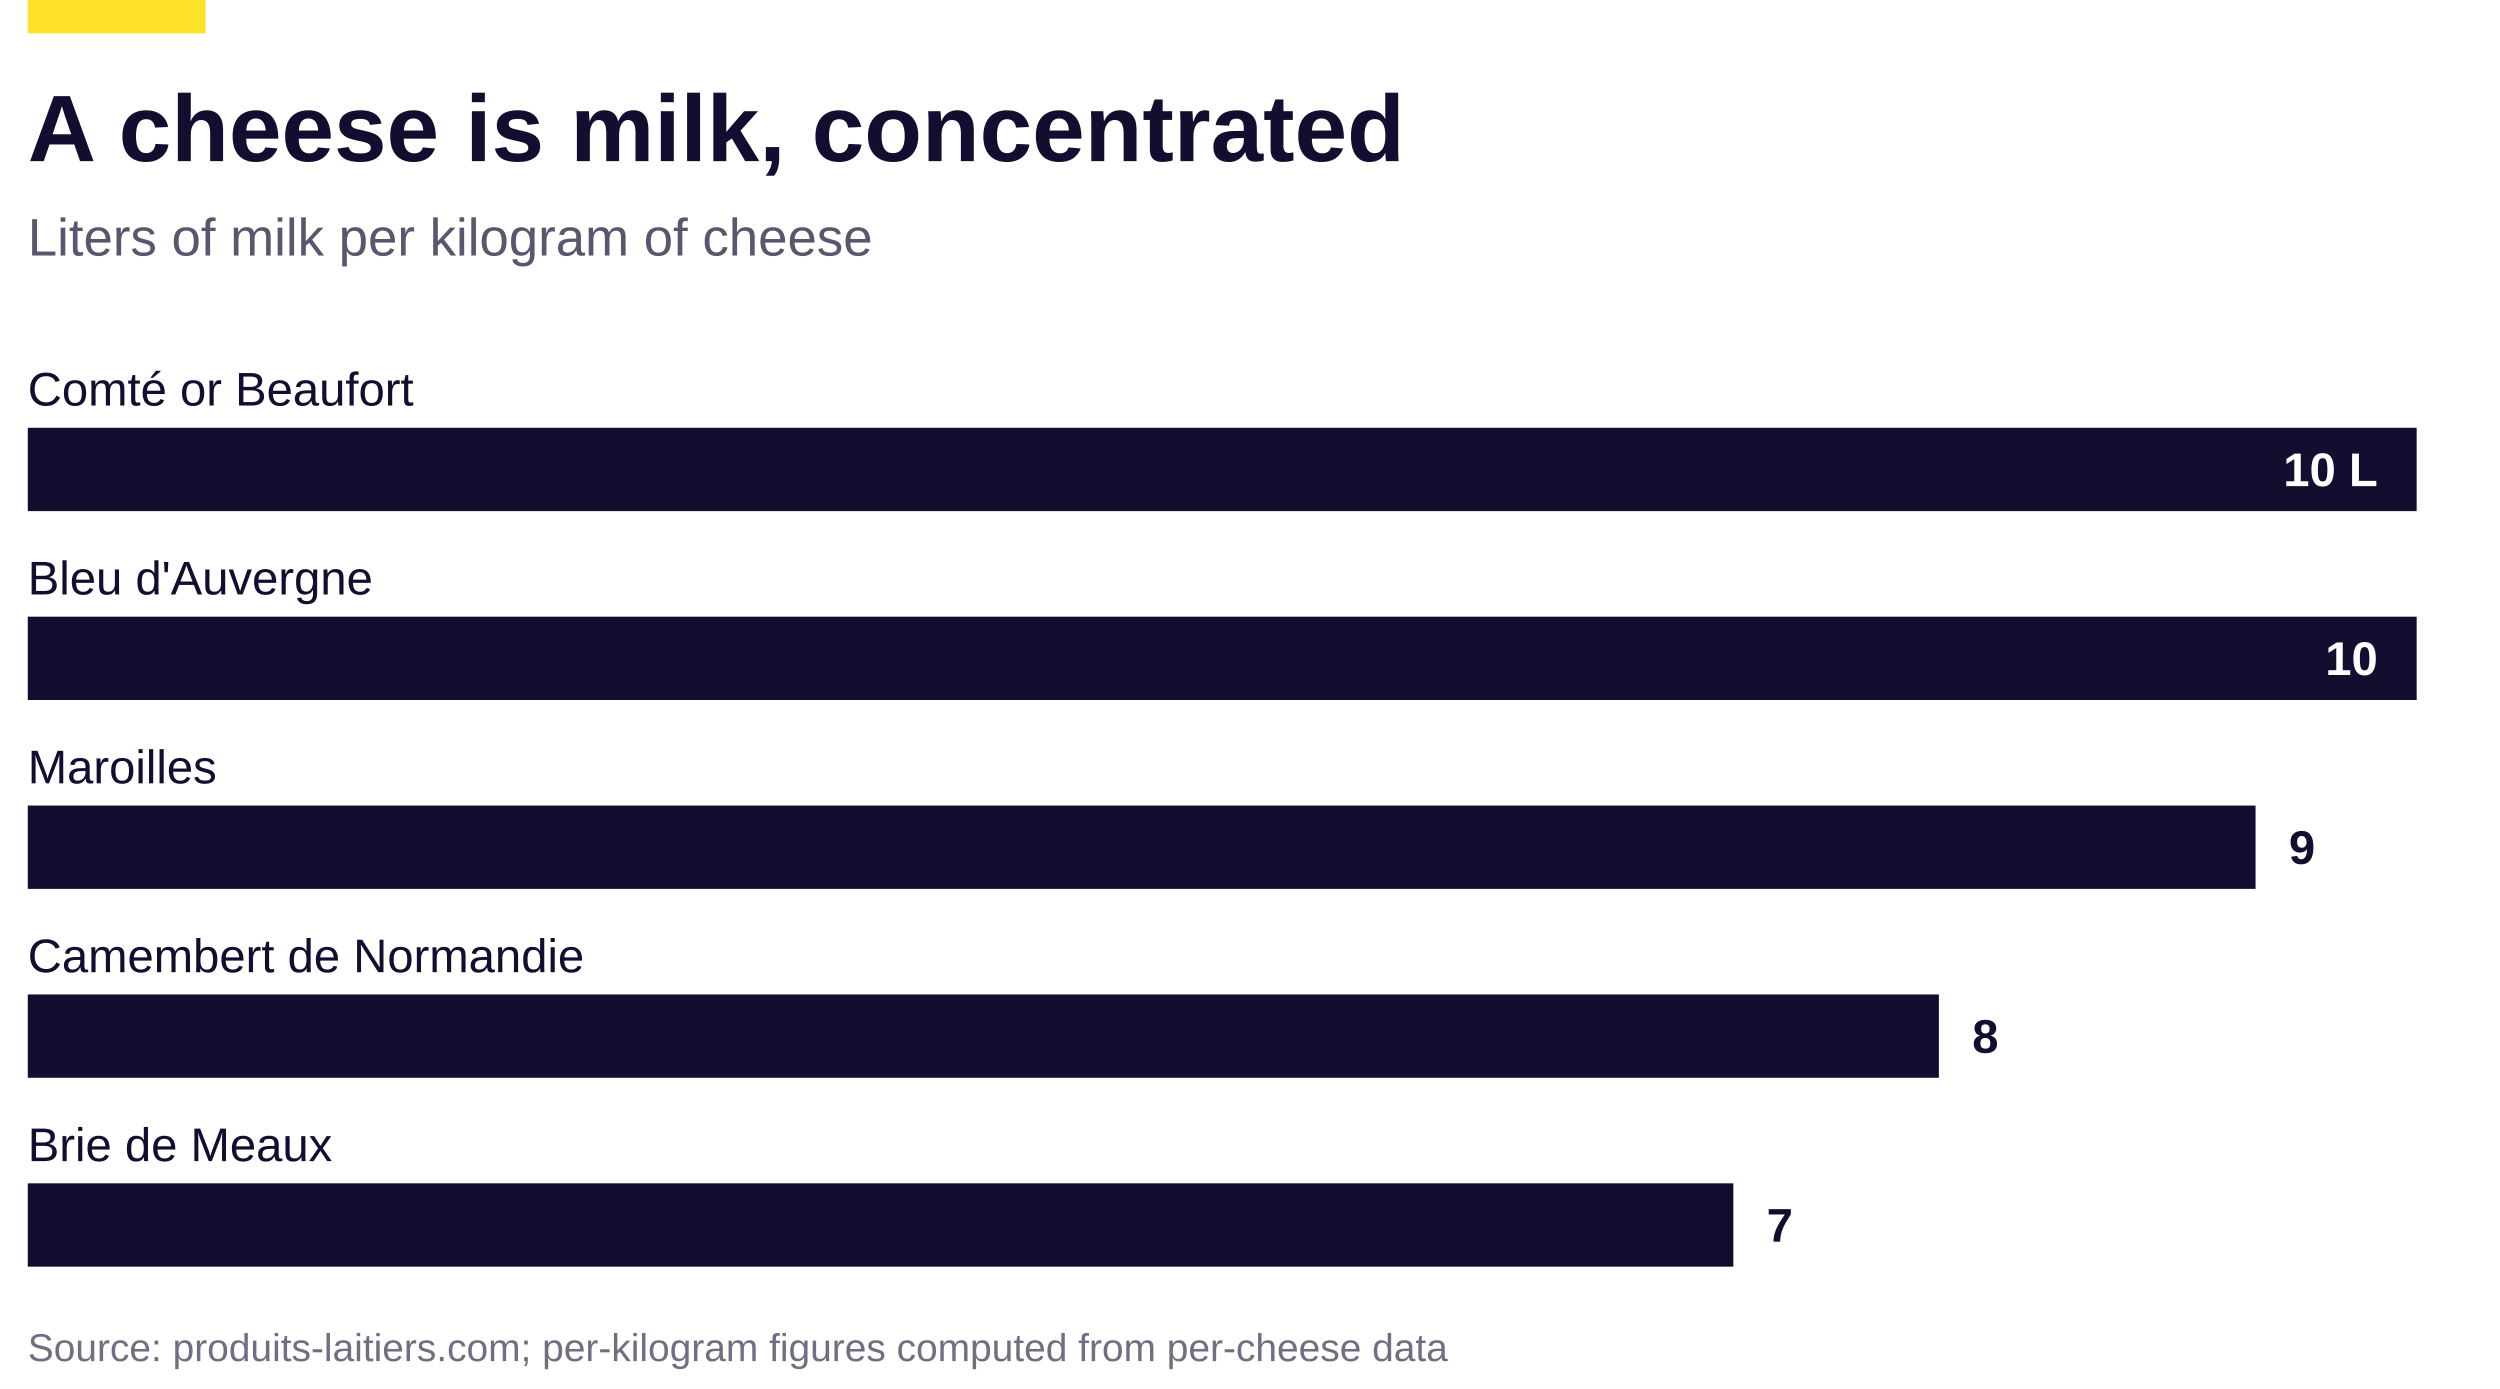
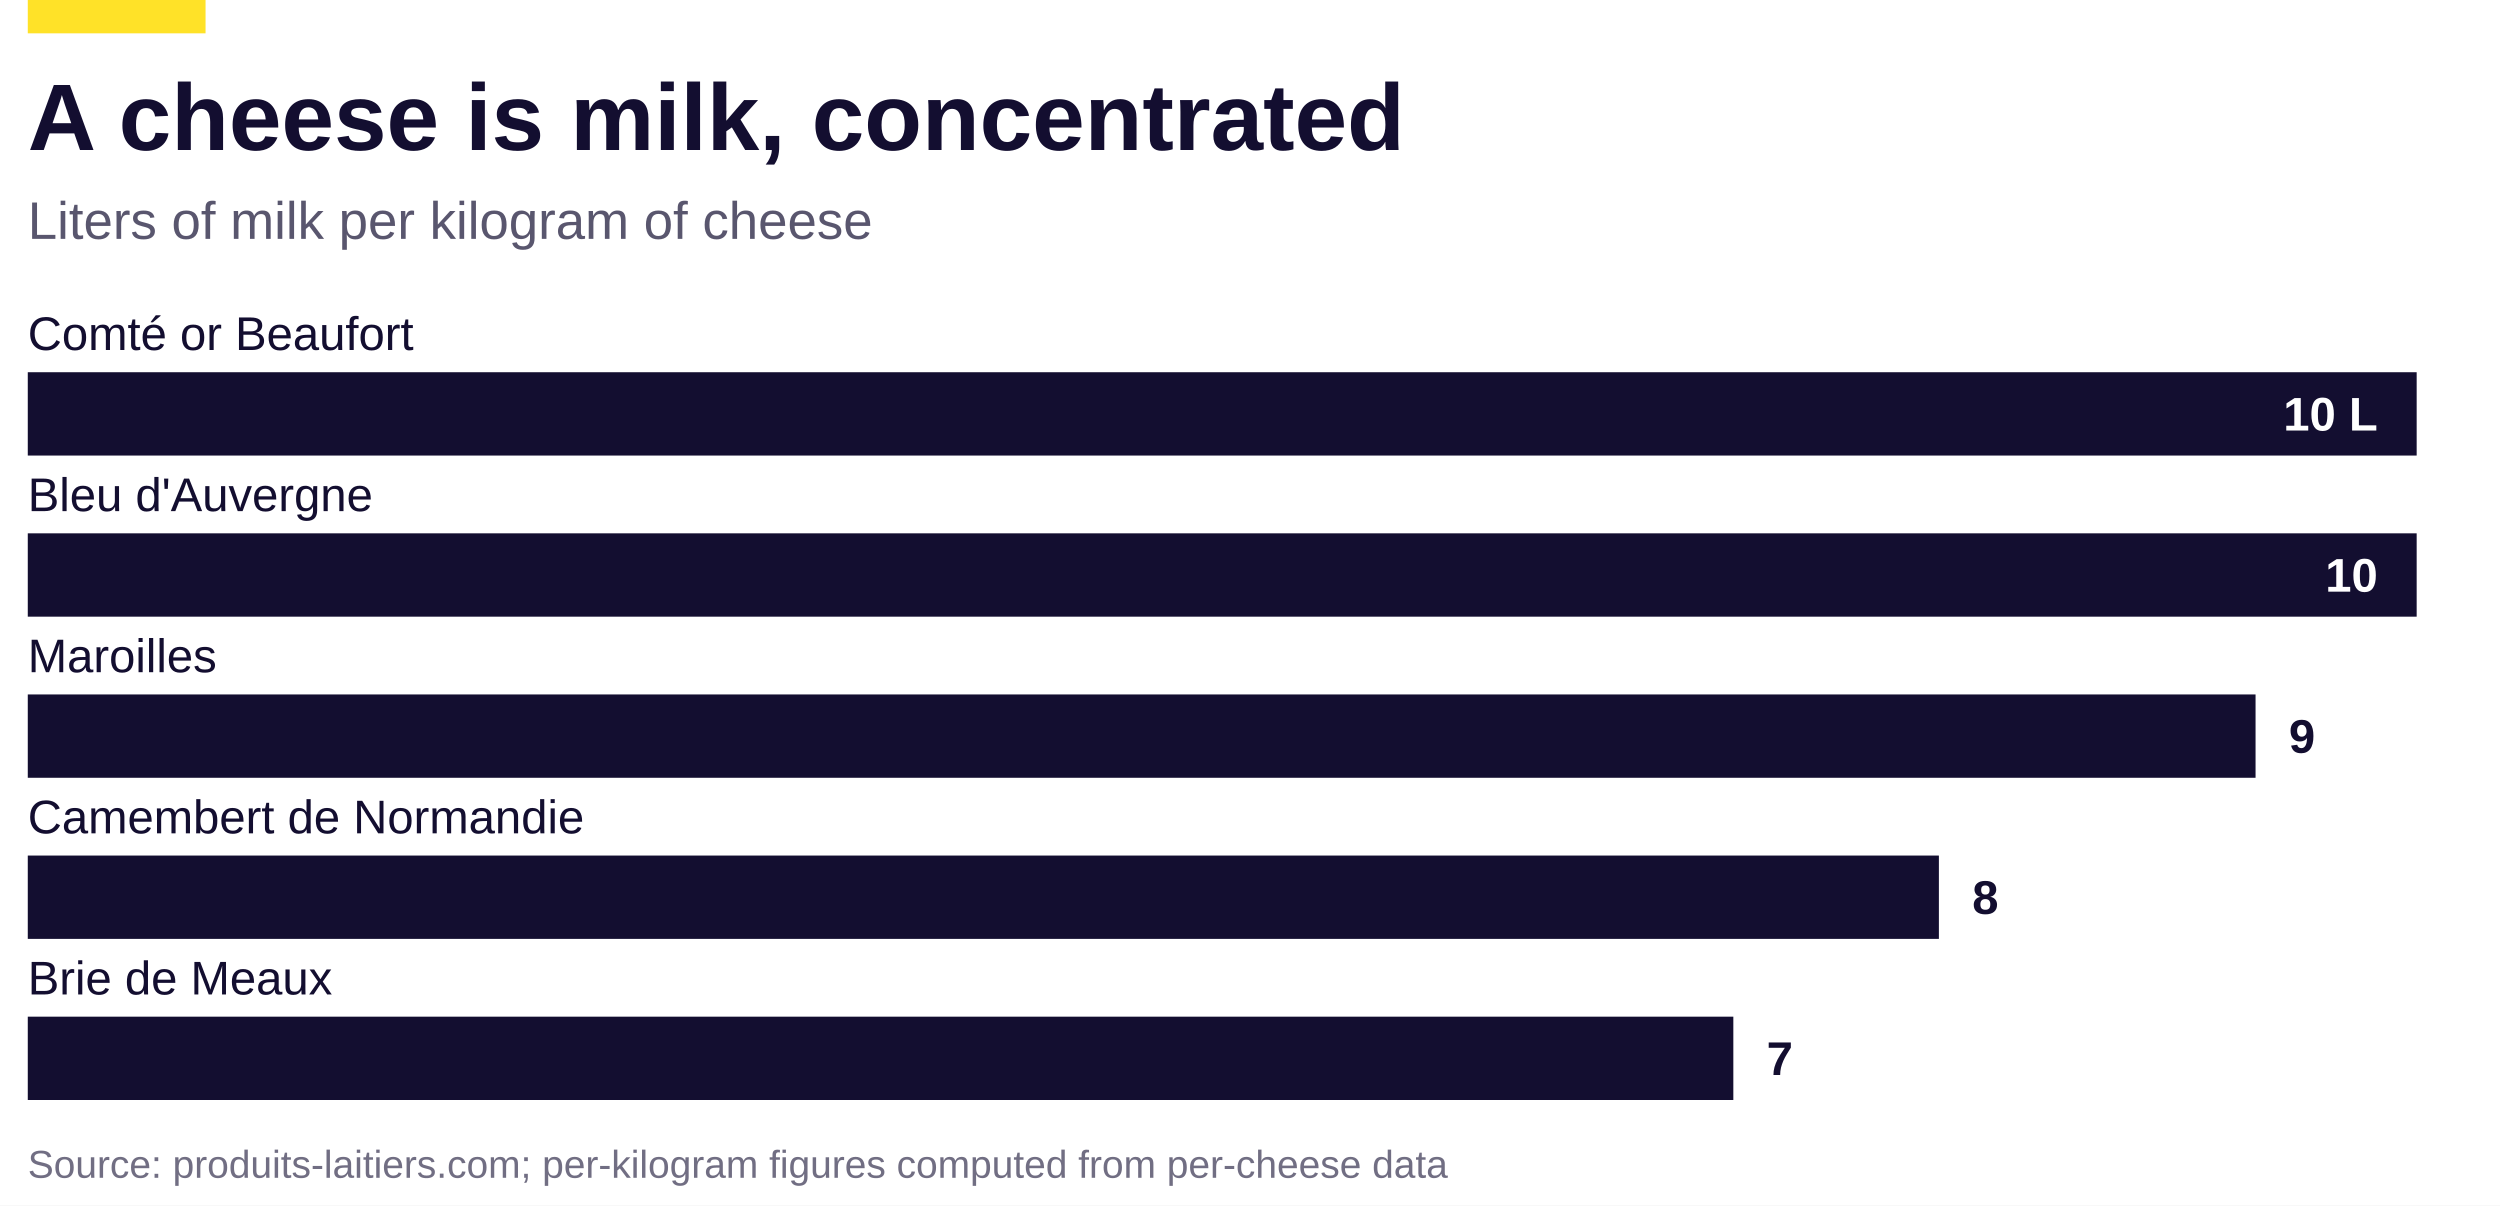
- <svg xmlns="http://www.w3.org/2000/svg" viewBox="0 0 900 500" width="900" height="500" role="img" font-family="'Helvetica Neue', Arial, sans-serif">
-   <rect width="900" height="500" fill="#ffffff" />
+ <svg xmlns="http://www.w3.org/2000/svg" viewBox="0 0 900 434" width="900" height="434" role="img" font-family="'Helvetica Neue', Arial, sans-serif">
+   <rect width="900" height="434" fill="#ffffff" />
  <rect x="10" y="0" width="64" height="12" fill="#ffe228" />
-   <text x="10" y="58" font-size="34" font-weight="700" fill="#130e30">A cheese is milk, concentrated</text>
-   <text x="10" y="92" font-size="19" fill="#130e30" opacity="0.7">Liters of milk per kilogram of cheese</text>
-   <text x="10" y="146" font-size="17" fill="#130e30">Comté or Beaufort</text>
-   <rect x="10" y="154" width="860" height="30" fill="#130e30" />
-   <text x="856" y="175" font-size="17" font-weight="700" fill="#ffffff" text-anchor="end">10 L</text>
-   <text x="10" y="214" font-size="17" fill="#130e30">Bleu d'Auvergne</text>
-   <rect x="10" y="222" width="860" height="30" fill="#130e30" />
-   <text x="856" y="243" font-size="17" font-weight="700" fill="#ffffff" text-anchor="end">10</text>
-   <text x="10" y="282" font-size="17" fill="#130e30">Maroilles</text>
-   <rect x="10" y="290" width="802" height="30" fill="#130e30" />
-   <text x="824" y="311" font-size="17" font-weight="700" fill="#130e30">9</text>
-   <text x="10" y="350" font-size="17" fill="#130e30">Camembert de Normandie</text>
-   <rect x="10" y="358" width="688" height="30" fill="#130e30" />
-   <text x="710" y="379" font-size="17" font-weight="700" fill="#130e30">8</text>
-   <text x="10" y="418" font-size="17" fill="#130e30">Brie de Meaux</text>
-   <rect x="10" y="426" width="614" height="30" fill="#130e30" />
-   <text x="636" y="447" font-size="17" font-weight="700" fill="#130e30">7</text>
-   <text x="10" y="490" font-size="14" fill="#130e30" opacity="0.6">Source: produits-laitiers.com; per-kilogram figures computed from per-cheese data</text>
+   <text x="10" y="54" font-size="34" font-weight="700" fill="#130e30">A cheese is milk, concentrated</text>
+   <text x="10" y="86" font-size="19" fill="#130e30" opacity="0.7">Liters of milk per kilogram of cheese</text>
+   <text x="10" y="126" font-size="17" fill="#130e30">Comté or Beaufort</text>
+   <rect x="10" y="134" width="860" height="30" fill="#130e30" />
+   <text x="856" y="155" font-size="17" font-weight="700" fill="#ffffff" text-anchor="end">10 L</text>
+   <text x="10" y="184" font-size="17" fill="#130e30">Bleu d'Auvergne</text>
+   <rect x="10" y="192" width="860" height="30" fill="#130e30" />
+   <text x="856" y="213" font-size="17" font-weight="700" fill="#ffffff" text-anchor="end">10</text>
+   <text x="10" y="242" font-size="17" fill="#130e30">Maroilles</text>
+   <rect x="10" y="250" width="802" height="30" fill="#130e30" />
+   <text x="824" y="271" font-size="17" font-weight="700" fill="#130e30">9</text>
+   <text x="10" y="300" font-size="17" fill="#130e30">Camembert de Normandie</text>
+   <rect x="10" y="308" width="688" height="30" fill="#130e30" />
+   <text x="710" y="329" font-size="17" font-weight="700" fill="#130e30">8</text>
+   <text x="10" y="358" font-size="17" fill="#130e30">Brie de Meaux</text>
+   <rect x="10" y="366" width="614" height="30" fill="#130e30" />
+   <text x="636" y="387" font-size="17" font-weight="700" fill="#130e30">7</text>
+   <text x="10" y="424" font-size="14" fill="#130e30" opacity="0.6">Source: produits-laitiers.com; per-kilogram figures computed from per-cheese data</text>
</svg>
